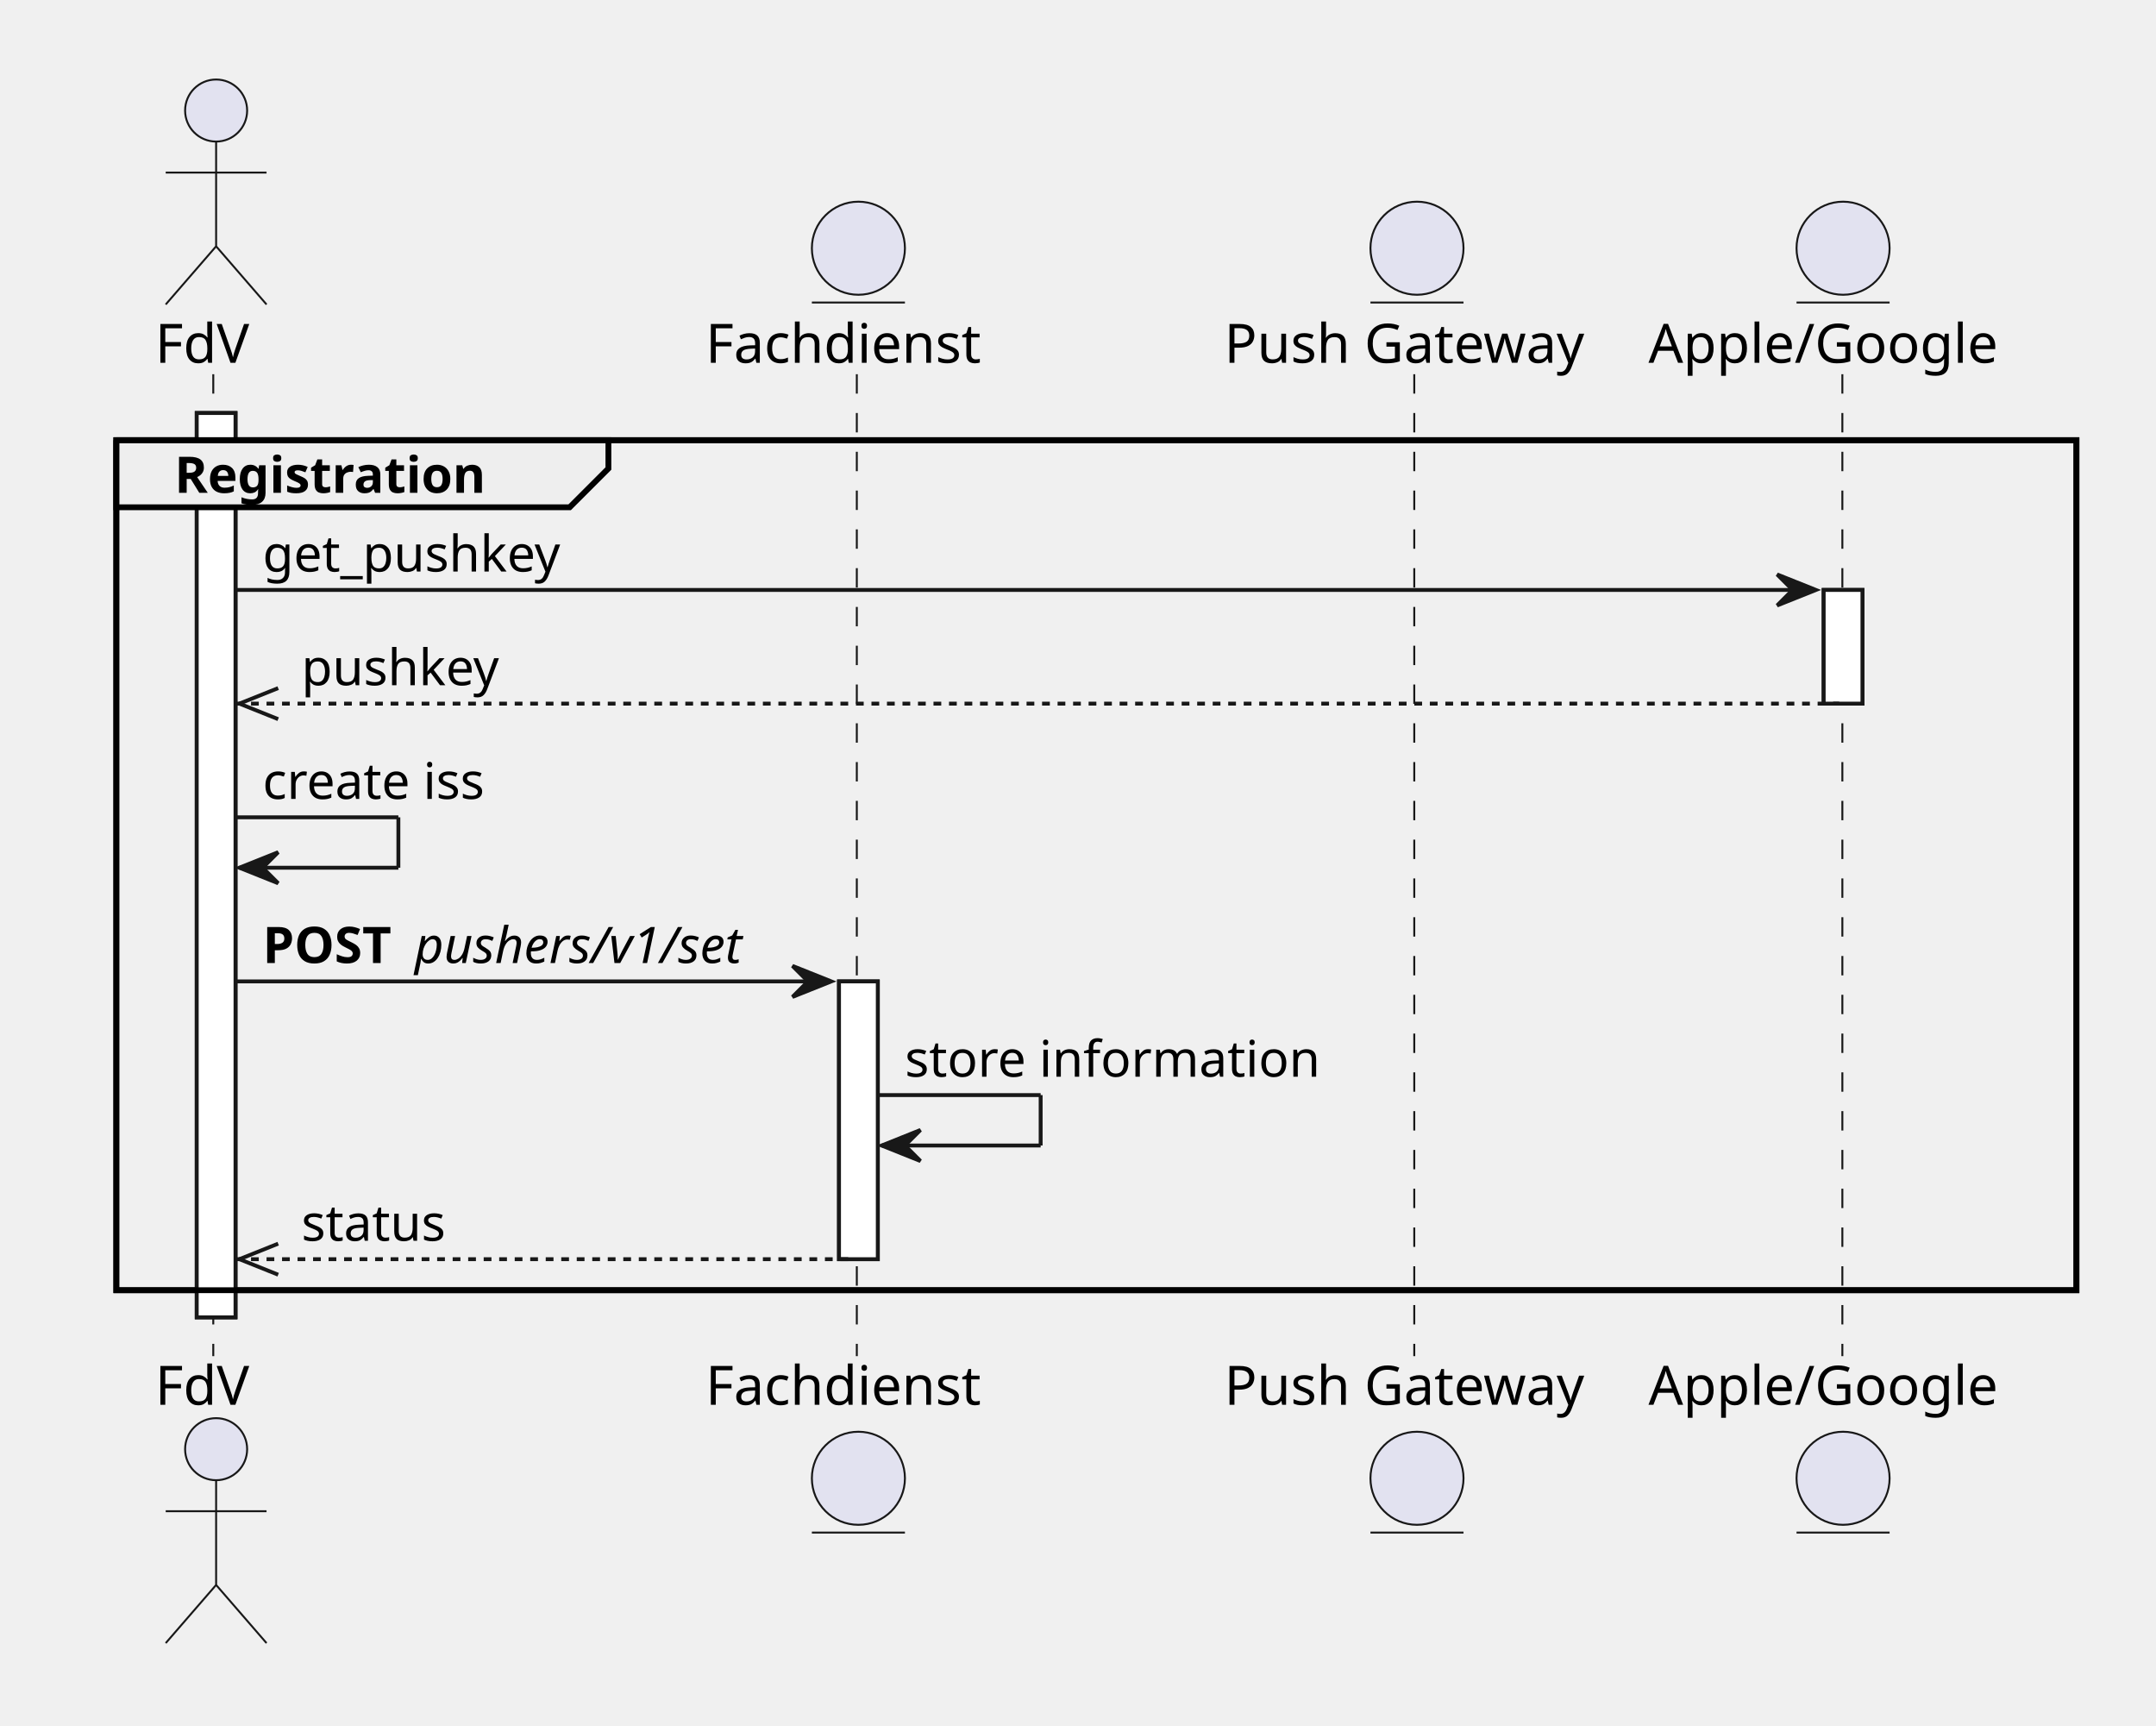
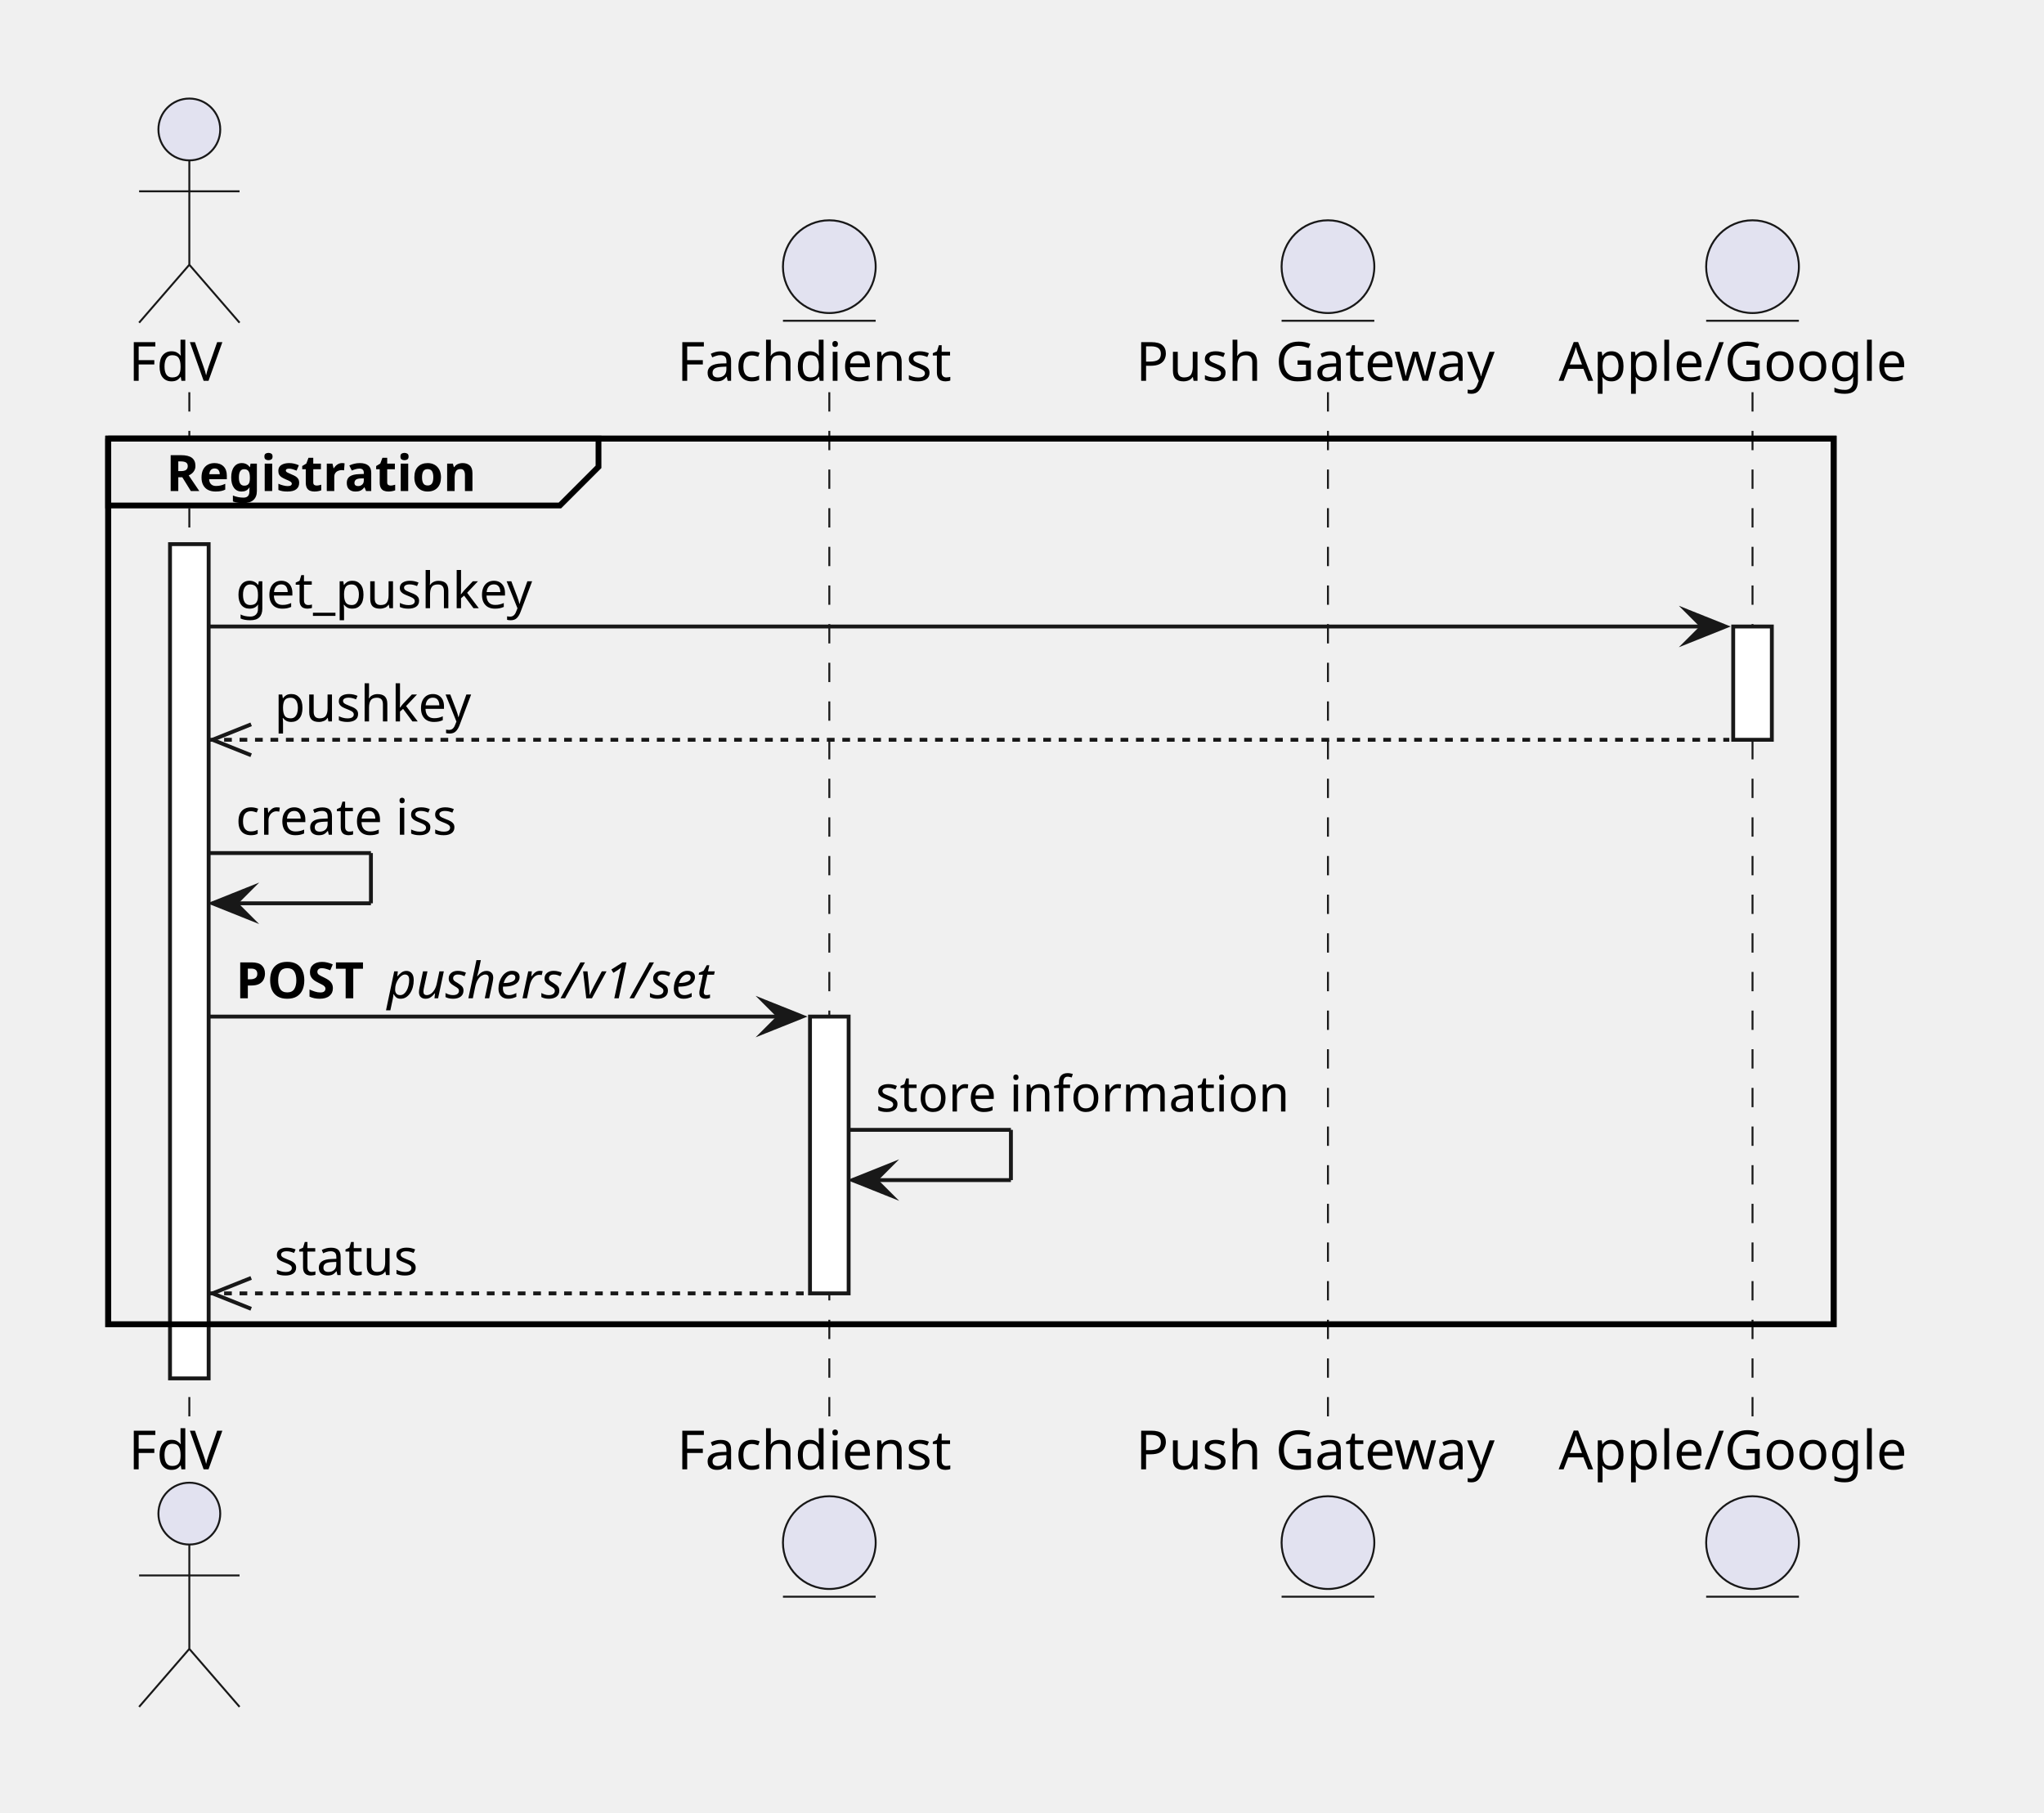
- <svg xmlns="http://www.w3.org/2000/svg" contentStyleType="text/css" data-diagram-type="SEQUENCE" height="445px" preserveAspectRatio="none" style="width:556px;height:445px;background:#FFFFFF;" version="1.1" viewBox="0 0 556 445" width="556px" zoomAndPan="magnify">
+ <svg xmlns="http://www.w3.org/2000/svg" version="1.1" data-diagram-type="SEQUENCE" style="width:529px;height:469px;background:#FFFFFF;" width="529px" height="469px" viewBox="0 0 529 469" zoomAndPan="magnify" preserveAspectRatio="none" contentStyleType="text/css">
  <defs />
-   <g>
+   <g font-family="sans-serif" lengthAdjust="spacing">
+     <rect x="28" y="113.488" width="446.564" height="229.174" fill="none" style="stroke:#000;stroke-width:1.5;" />
    <g>
-       <rect fill="#FFFFFF" height="233.174" style="stroke:#181818;stroke-width:1;" width="10" x="50.735" y="106.488" />
+       <rect x="45.5" y="101.488" width="8" height="265.174" fill="#000" fill-opacity="0" />
+       <line x1="49" y1="101.488" x2="49" y2="366.662" style="stroke:#181818;stroke-width:0.5;stroke-dasharray:5,5;" />
    </g>
    <g>
-       <rect fill="#FFFFFF" height="71.621" style="stroke:#181818;stroke-width:1;" width="10" x="216.369" y="253.041" />
+       <rect x="44" y="140.799" width="10" height="215.863" fill="#FFF" style="stroke:#181818;stroke-width:1;" />
    </g>
    <g>
-       <rect fill="#FFFFFF" height="29.311" style="stroke:#181818;stroke-width:1;" width="10" x="470.299" y="152.109" />
-     </g>
-     <rect fill="none" height="219.174" style="stroke:#000000;stroke-width:1.5;" width="505.481" x="30" y="113.488" />
-     <g class="participant-lifeline" data-entity-uid="part1" data-qualified-name="App" id="part1-lifeline">
-       <g>
-         <rect fill="#000000" fill-opacity="0" height="253.174" width="8" x="51.735" y="96.488" />
-         <line style="stroke:#181818;stroke-width:0.5;stroke-dasharray:5,5;" x1="55" x2="55" y1="96.488" y2="349.662" />
-       </g>
-     </g>
-     <g class="participant-lifeline" data-entity-uid="part2" data-qualified-name="Fachdienst" id="part2-lifeline">
-       <g>
-         <rect fill="#000000" fill-opacity="0" height="253.174" width="8" x="217.369" y="96.488" />
-         <line style="stroke:#181818;stroke-width:0.5;stroke-dasharray:5,5;" x1="220.96" x2="220.96" y1="96.488" y2="349.662" />
-       </g>
-     </g>
-     <g class="participant-lifeline" data-entity-uid="part3" data-qualified-name="NotificationService" id="part3-lifeline">
-       <g>
-         <rect fill="#000000" fill-opacity="0" height="253.174" width="8" x="361.418" y="96.488" />
-         <line style="stroke:#181818;stroke-width:0.5;stroke-dasharray:5,5;" x1="364.718" x2="364.718" y1="96.488" y2="349.662" />
-       </g>
-     </g>
-     <g class="participant-lifeline" data-entity-uid="part4" data-qualified-name="NotificationProvider" id="part4-lifeline">
-       <g>
-         <rect fill="#000000" fill-opacity="0" height="253.174" width="8" x="471.299" y="96.488" />
-         <line style="stroke:#181818;stroke-width:0.5;stroke-dasharray:5,5;" x1="475.118" x2="475.118" y1="96.488" y2="349.662" />
-       </g>
-     </g>
-     <g class="participant participant-head" data-entity-uid="part1" data-qualified-name="App" id="part1-head">
-       <text fill="#000000" font-family="sans-serif" font-size="14" lengthAdjust="spacing" textLength="25.471" x="40" y="93.535">FdV</text>
-       <ellipse cx="55.735" cy="28.5" fill="#E2E2F0" rx="8" ry="8" style="stroke:#181818;stroke-width:0.5;" />
-       <path d="M55.735,36.5 L55.735,63.5 M42.735,44.5 L68.735,44.5 M55.735,63.5 L42.735,78.5 M55.735,63.5 L68.735,78.5" fill="none" style="stroke:#181818;stroke-width:0.5;" />
-     </g>
-     <g class="participant participant-tail" data-entity-uid="part1" data-qualified-name="App" id="part1-tail">
-       <text fill="#000000" font-family="sans-serif" font-size="14" lengthAdjust="spacing" textLength="25.471" x="40" y="362.197">FdV</text>
-       <ellipse cx="55.735" cy="373.65" fill="#E2E2F0" rx="8" ry="8" style="stroke:#181818;stroke-width:0.5;" />
-       <path d="M55.735,381.65 L55.735,408.65 M42.735,389.65 L68.735,389.65 M55.735,408.65 L42.735,423.65 M55.735,408.65 L68.735,423.65" fill="none" style="stroke:#181818;stroke-width:0.5;" />
-     </g>
-     <g class="participant participant-head" data-entity-uid="part2" data-qualified-name="Fachdienst" id="part2-head">
-       <text fill="#000000" font-family="sans-serif" font-size="14" lengthAdjust="spacing" textLength="72.816" x="181.96" y="93.535">Fachdienst</text>
-       <ellipse cx="221.369" cy="64" fill="#E2E2F0" rx="12" ry="12" style="stroke:#181818;stroke-width:0.5;" />
-       <line style="stroke:#181818;stroke-width:0.5;" x1="209.369" x2="233.369" y1="78" y2="78" />
-     </g>
-     <g class="participant participant-tail" data-entity-uid="part2" data-qualified-name="Fachdienst" id="part2-tail">
-       <text fill="#000000" font-family="sans-serif" font-size="14" lengthAdjust="spacing" textLength="72.816" x="181.96" y="362.197">Fachdienst</text>
-       <ellipse cx="221.369" cy="381.15" fill="#E2E2F0" rx="12" ry="12" style="stroke:#181818;stroke-width:0.5;" />
-       <line style="stroke:#181818;stroke-width:0.5;" x1="209.369" x2="233.369" y1="395.15" y2="395.15" />
-     </g>
-     <g class="participant participant-head" data-entity-uid="part3" data-qualified-name="NotificationService" id="part3-head">
-       <text fill="#000000" font-family="sans-serif" font-size="14" lengthAdjust="spacing" textLength="93.399" x="315.718" y="93.535">Push Gateway</text>
-       <ellipse cx="365.418" cy="64" fill="#E2E2F0" rx="12" ry="12" style="stroke:#181818;stroke-width:0.5;" />
-       <line style="stroke:#181818;stroke-width:0.5;" x1="353.418" x2="377.418" y1="78" y2="78" />
-     </g>
-     <g class="participant participant-tail" data-entity-uid="part3" data-qualified-name="NotificationService" id="part3-tail">
-       <text fill="#000000" font-family="sans-serif" font-size="14" lengthAdjust="spacing" textLength="93.399" x="315.718" y="362.197">Push Gateway</text>
-       <ellipse cx="365.418" cy="381.15" fill="#E2E2F0" rx="12" ry="12" style="stroke:#181818;stroke-width:0.5;" />
-       <line style="stroke:#181818;stroke-width:0.5;" x1="353.418" x2="377.418" y1="395.15" y2="395.15" />
-     </g>
-     <g class="participant participant-head" data-entity-uid="part4" data-qualified-name="NotificationProvider" id="part4-head">
-       <text fill="#000000" font-family="sans-serif" font-size="14" lengthAdjust="spacing" textLength="94.363" x="425.118" y="93.535">Apple/Google</text>
-       <ellipse cx="475.299" cy="64" fill="#E2E2F0" rx="12" ry="12" style="stroke:#181818;stroke-width:0.5;" />
-       <line style="stroke:#181818;stroke-width:0.5;" x1="463.299" x2="487.299" y1="78" y2="78" />
-     </g>
-     <g class="participant participant-tail" data-entity-uid="part4" data-qualified-name="NotificationProvider" id="part4-tail">
-       <text fill="#000000" font-family="sans-serif" font-size="14" lengthAdjust="spacing" textLength="94.363" x="425.118" y="362.197">Apple/Google</text>
-       <ellipse cx="475.299" cy="381.15" fill="#E2E2F0" rx="12" ry="12" style="stroke:#181818;stroke-width:0.5;" />
-       <line style="stroke:#181818;stroke-width:0.5;" x1="463.299" x2="487.299" y1="395.15" y2="395.15" />
+       <rect x="211.133" y="101.488" width="8" height="265.174" fill="#000" fill-opacity="0" />
+       <line x1="214.633" y1="101.488" x2="214.633" y2="366.662" style="stroke:#181818;stroke-width:0.5;stroke-dasharray:5,5;" />
    </g>
    <g>
-       <rect fill="#FFFFFF" height="233.174" style="stroke:#181818;stroke-width:1;" width="10" x="50.735" y="106.488" />
+       <rect x="209.633" y="263.041" width="10" height="71.621" fill="#FFF" style="stroke:#181818;stroke-width:1;" />
    </g>
    <g>
-       <rect fill="#FFFFFF" height="71.621" style="stroke:#181818;stroke-width:1;" width="10" x="216.369" y="253.041" />
+       <rect x="340.183" y="101.488" width="8" height="265.174" fill="#000" fill-opacity="0" />
+       <line x1="343.683" y1="101.488" x2="343.683" y2="366.662" style="stroke:#181818;stroke-width:0.5;stroke-dasharray:5,5;" />
    </g>
    <g>
-       <rect fill="#FFFFFF" height="29.311" style="stroke:#181818;stroke-width:1;" width="10" x="470.299" y="152.109" />
+       <rect x="450.064" y="101.488" width="8" height="265.174" fill="#000" fill-opacity="0" />
+       <line x1="453.564" y1="101.488" x2="453.564" y2="366.662" style="stroke:#181818;stroke-width:0.5;stroke-dasharray:5,5;" />
    </g>
-     <path d="M30,113.488 L156.898,113.488 L156.898,120.799 L146.898,130.799 L30,130.799 L30,113.488" fill="#EEEEEE" style="stroke:#000000;stroke-width:1.5;" />
-     <rect fill="none" height="219.174" style="stroke:#000000;stroke-width:1.5;" width="505.481" x="30" y="113.488" />
-     <text fill="#000000" font-family="sans-serif" font-size="13" font-weight="bold" lengthAdjust="spacing" textLength="81.897" x="45" y="127.057">Registration</text>
-     <g class="message" data-entity-1="part1" data-entity-2="part4" id="msg1">
-       <polygon fill="#181818" points="458.299,148.109,468.299,152.109,458.299,156.109,462.299,152.109" style="stroke:#181818;stroke-width:1;" />
-       <line style="stroke:#181818;stroke-width:1;" x1="60.735" x2="464.299" y1="152.109" y2="152.109" />
-       <text fill="#000000" font-family="sans-serif" font-size="13" lengthAdjust="spacing" textLength="79.289" x="67.735" y="147.367">get_pushkey</text>
+     <g>
+       <rect x="448.564" y="162.109" width="10" height="29.311" fill="#FFF" style="stroke:#181818;stroke-width:1;" />
    </g>
-     <g class="message" data-entity-1="part4" data-entity-2="part1" id="msg2">
-       <line style="stroke:#181818;stroke-width:1;" x1="61.735" x2="71.735" y1="181.42" y2="177.42" />
-       <line style="stroke:#181818;stroke-width:1;" x1="61.735" x2="71.735" y1="181.42" y2="185.42" />
-       <line style="stroke:#181818;stroke-width:1;stroke-dasharray:2,2;" x1="60.735" x2="474.299" y1="181.42" y2="181.42" />
-       <text fill="#000000" font-family="sans-serif" font-size="13" lengthAdjust="spacing" textLength="52.578" x="77.735" y="176.678">pushkey</text>
-     </g>
-     <g class="message" data-entity-1="part1" data-entity-2="part1" id="msg3">
-       <line style="stroke:#181818;stroke-width:1;" x1="60.735" x2="102.735" y1="210.731" y2="210.731" />
-       <line style="stroke:#181818;stroke-width:1;" x1="102.735" x2="102.735" y1="210.731" y2="223.731" />
-       <line style="stroke:#181818;stroke-width:1;" x1="61.735" x2="102.735" y1="223.731" y2="223.731" />
-       <polygon fill="#181818" points="71.735,219.731,61.735,223.731,71.735,227.731,67.735,223.731" style="stroke:#181818;stroke-width:1;" />
-       <text fill="#000000" font-family="sans-serif" font-size="13" lengthAdjust="spacing" textLength="59.63" x="67.735" y="205.988">create iss</text>
-     </g>
-     <g class="message" data-entity-1="part1" data-entity-2="part2" id="msg4">
-       <polygon fill="#181818" points="204.369,249.041,214.369,253.041,204.369,257.041,208.369,253.041" style="stroke:#181818;stroke-width:1;" />
-       <line style="stroke:#181818;stroke-width:1;" x1="60.735" x2="210.369" y1="253.041" y2="253.041" />
-       <text fill="#000000" font-family="sans-serif" font-size="13" font-weight="bold" lengthAdjust="spacing" textLength="35.071" x="67.735" y="248.299">POST</text>
-       <text fill="#000000" font-family="sans-serif" font-size="13" lengthAdjust="spacing" textLength="4.113" x="102.806" y="248.299"> </text>
-       <text fill="#000000" font-family="sans-serif" font-size="13" font-style="italic" lengthAdjust="spacing" textLength="97.449" x="106.919" y="248.299">pushers/v1/set</text>
-     </g>
-     <g class="message" data-entity-1="part2" data-entity-2="part2" id="msg5">
-       <line style="stroke:#181818;stroke-width:1;" x1="226.369" x2="268.369" y1="282.352" y2="282.352" />
-       <line style="stroke:#181818;stroke-width:1;" x1="268.369" x2="268.369" y1="282.352" y2="295.352" />
-       <line style="stroke:#181818;stroke-width:1;" x1="227.369" x2="268.369" y1="295.352" y2="295.352" />
-       <polygon fill="#181818" points="237.369,291.352,227.369,295.352,237.369,299.352,233.369,295.352" style="stroke:#181818;stroke-width:1;" />
-       <text fill="#000000" font-family="sans-serif" font-size="13" lengthAdjust="spacing" textLength="110.049" x="233.369" y="277.609">store information</text>
-     </g>
-     <g class="message" data-entity-1="part2" data-entity-2="part1" id="msg6">
-       <line style="stroke:#181818;stroke-width:1;" x1="61.735" x2="71.735" y1="324.662" y2="320.662" />
-       <line style="stroke:#181818;stroke-width:1;" x1="61.735" x2="71.735" y1="324.662" y2="328.662" />
-       <line style="stroke:#181818;stroke-width:1;stroke-dasharray:2,2;" x1="60.735" x2="220.369" y1="324.662" y2="324.662" />
-       <text fill="#000000" font-family="sans-serif" font-size="13" lengthAdjust="spacing" textLength="38.226" x="77.735" y="319.92">status</text>
-     </g>
+     <text x="33.265" y="98.535" fill="#000" font-size="14" textLength="25.471">FdV</text>
+     <ellipse cx="49" cy="33.5" rx="8" ry="8" fill="#E2E2F0" style="stroke:#181818;stroke-width:0.5;" />
+     <path d="M49,41.5 L49,68.5 M36,49.5 L62,49.5 M49,68.5 L36,83.5 M49,68.5 L62,83.5" style="stroke:#181818;stroke-width:0.5;" fill="none" />
+     <text x="175.225" y="98.535" fill="#000" font-size="14" textLength="72.816">Fachdienst</text>
+     <ellipse cx="214.633" cy="69" rx="12" ry="12" fill="#E2E2F0" style="stroke:#181818;stroke-width:0.5;" />
+     <line x1="202.633" y1="83" x2="226.633" y2="83" style="stroke:#181818;stroke-width:0.5;" />
+     <text x="293.983" y="98.535" fill="#000" font-size="14" textLength="93.399">Push Gateway</text>
+     <ellipse cx="343.683" cy="69" rx="12" ry="12" fill="#E2E2F0" style="stroke:#181818;stroke-width:0.5;" />
+     <line x1="331.683" y1="83" x2="355.683" y2="83" style="stroke:#181818;stroke-width:0.5;" />
+     <text x="403.382" y="98.535" fill="#000" font-size="14" textLength="94.363">Apple/Google</text>
+     <ellipse cx="453.564" cy="69" rx="12" ry="12" fill="#E2E2F0" style="stroke:#181818;stroke-width:0.5;" />
+     <line x1="441.564" y1="83" x2="465.564" y2="83" style="stroke:#181818;stroke-width:0.5;" />
+     <text x="33.265" y="380.197" fill="#000" font-size="14" textLength="25.471">FdV</text>
+     <ellipse cx="49" cy="391.65" rx="8" ry="8" fill="#E2E2F0" style="stroke:#181818;stroke-width:0.5;" />
+     <path d="M49,399.65 L49,426.65 M36,407.65 L62,407.65 M49,426.65 L36,441.65 M49,426.65 L62,441.65" style="stroke:#181818;stroke-width:0.5;" fill="none" />
+     <text x="175.225" y="380.197" fill="#000" font-size="14" textLength="72.816">Fachdienst</text>
+     <ellipse cx="214.633" cy="399.15" rx="12" ry="12" fill="#E2E2F0" style="stroke:#181818;stroke-width:0.5;" />
+     <line x1="202.633" y1="413.15" x2="226.633" y2="413.15" style="stroke:#181818;stroke-width:0.5;" />
+     <text x="293.983" y="380.197" fill="#000" font-size="14" textLength="93.399">Push Gateway</text>
+     <ellipse cx="343.683" cy="399.15" rx="12" ry="12" fill="#E2E2F0" style="stroke:#181818;stroke-width:0.5;" />
+     <line x1="331.683" y1="413.15" x2="355.683" y2="413.15" style="stroke:#181818;stroke-width:0.5;" />
+     <text x="403.382" y="380.197" fill="#000" font-size="14" textLength="94.363">Apple/Google</text>
+     <ellipse cx="453.564" cy="399.15" rx="12" ry="12" fill="#E2E2F0" style="stroke:#181818;stroke-width:0.5;" />
+     <line x1="441.564" y1="413.15" x2="465.564" y2="413.15" style="stroke:#181818;stroke-width:0.5;" />
+     <path d="M28,113.488 L154.897,113.488 L154.897,120.799 L144.897,130.799 L28,130.799 L28,113.488" style="stroke:#000;stroke-width:1.5;" fill="#EEE" />
+     <rect x="28" y="113.488" width="446.564" height="229.174" fill="none" style="stroke:#000;stroke-width:1.5;" />
+     <text x="43" y="127.057" fill="#000" font-size="13" textLength="81.897" font-weight="700">Registration</text>
+     <polygon points="436.564,158.109,446.564,162.109,436.564,166.109,440.564,162.109" fill="#181818" style="stroke:#181818;stroke-width:1;stroke-linejoin:miter;stroke-miterlimit:10;" />
+     <line x1="54" y1="162.109" x2="442.564" y2="162.109" style="stroke:#181818;stroke-width:1;" />
+     <text x="61" y="157.367" fill="#000" font-size="13" textLength="79.289">get_pushkey</text>
+     <line x1="55" y1="191.42" x2="65" y2="187.42" style="stroke:#181818;stroke-width:1;" />
+     <line x1="55" y1="191.42" x2="65" y2="195.42" style="stroke:#181818;stroke-width:1;" />
+     <line x1="54" y1="191.42" x2="447.564" y2="191.42" style="stroke:#181818;stroke-width:1;stroke-dasharray:2,2;" />
+     <text x="71" y="186.678" fill="#000" font-size="13" textLength="52.578">pushkey</text>
+     <line x1="54" y1="220.73" x2="96" y2="220.73" style="stroke:#181818;stroke-width:1;" />
+     <line x1="96" y1="220.73" x2="96" y2="233.73" style="stroke:#181818;stroke-width:1;" />
+     <line x1="55" y1="233.73" x2="96" y2="233.73" style="stroke:#181818;stroke-width:1;" />
+     <polygon points="65,229.73,55,233.73,65,237.73,61,233.73" fill="#181818" style="stroke:#181818;stroke-width:1;stroke-linejoin:miter;stroke-miterlimit:10;" />
+     <text x="61" y="215.988" fill="#000" font-size="13" textLength="59.63">create iss</text>
+     <polygon points="197.633,259.041,207.633,263.041,197.633,267.041,201.633,263.041" fill="#181818" style="stroke:#181818;stroke-width:1;stroke-linejoin:miter;stroke-miterlimit:10;" />
+     <line x1="54" y1="263.041" x2="203.633" y2="263.041" style="stroke:#181818;stroke-width:1;" />
+     <text x="61" y="258.299" fill="#000" font-size="13" textLength="35.071" font-weight="700">POST</text>
+     <text x="96.071" y="258.299" fill="#000" font-size="13"> </text>
+     <text x="100.184" y="258.299" fill="#000" font-size="13" textLength="97.449" font-style="italic">pushers/v1/set</text>
+     <line x1="219.633" y1="292.352" x2="261.633" y2="292.352" style="stroke:#181818;stroke-width:1;" />
+     <line x1="261.633" y1="292.352" x2="261.633" y2="305.352" style="stroke:#181818;stroke-width:1;" />
+     <line x1="220.633" y1="305.352" x2="261.633" y2="305.352" style="stroke:#181818;stroke-width:1;" />
+     <polygon points="230.633,301.352,220.633,305.352,230.633,309.352,226.633,305.352" fill="#181818" style="stroke:#181818;stroke-width:1;stroke-linejoin:miter;stroke-miterlimit:10;" />
+     <text x="226.633" y="287.609" fill="#000" font-size="13" textLength="110.049">store information</text>
+     <line x1="55" y1="334.662" x2="65" y2="330.662" style="stroke:#181818;stroke-width:1;" />
+     <line x1="55" y1="334.662" x2="65" y2="338.662" style="stroke:#181818;stroke-width:1;" />
+     <line x1="54" y1="334.662" x2="208.633" y2="334.662" style="stroke:#181818;stroke-width:1;stroke-dasharray:2,2;" />
+     <text x="71" y="329.92" fill="#000" font-size="13" textLength="38.226">status</text>
  </g>
</svg>
